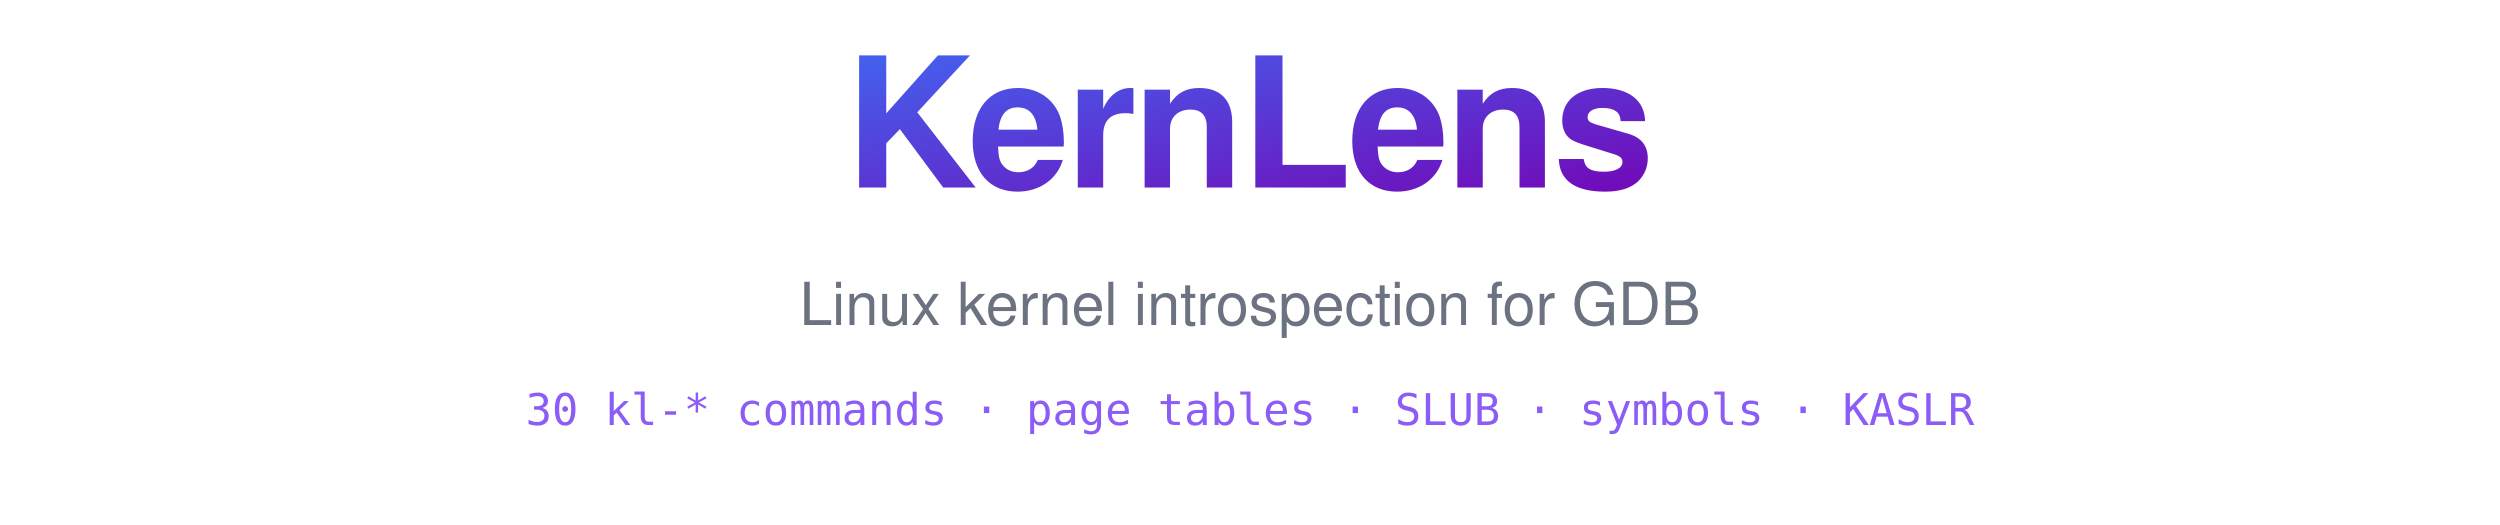
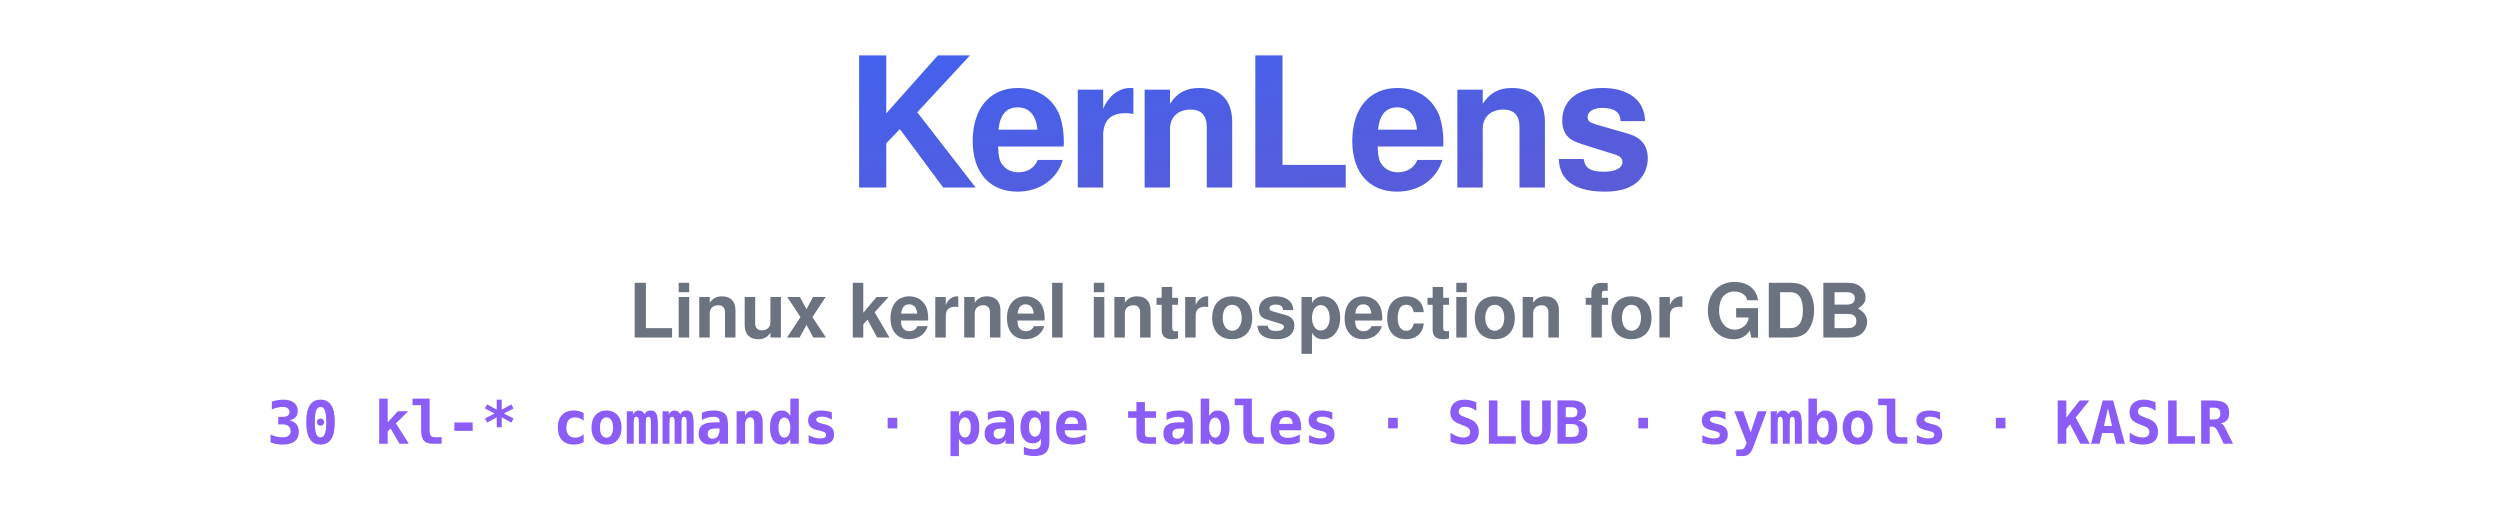
<svg xmlns="http://www.w3.org/2000/svg" viewBox="0 0 800 168" preserveAspectRatio="xMidYMid meet" width="100%" role="img" aria-labelledby="banner-title banner-desc">
  <defs>
    <linearGradient id="wordmark" x1="0%" y1="0%" x2="100%" y2="100%">
      <stop offset="0%" stop-color="#4361ee" />
-       <stop offset="100%" stop-color="#7209b7" />
+       <stop offset="100%" stop-color="#5b5bd6" />
    </linearGradient>
    <style>
            text {
                font-family: -apple-system, BlinkMacSystemFont, "Segoe UI",
                    Helvetica, Arial, sans-serif;
                text-anchor: middle;
            }
            .wordmark {
                font-size: 58px;
                font-weight: 800;
                letter-spacing: -1px;
                fill: url(#wordmark);
            }
-             /* Not the old grey: GitHub renders this image on light
-                #ffffff and on dark #0d1117, and #6b7280 clears 4.5:1 on
-                both (4.8:1 and 4.9:1).  A single-file banner cannot swap
-                colours per theme, so the fill has to work in both places.
-                (No angle brackets in these comments: this is XML text, and
-                a raw one would be parsed as the start of a tag.) */
+             /*
+               Sizes are chosen against a contrast ceiling rather than by
+               eye.  One fill on two backgrounds tops out at 4.35:1 --
+               computed by sweeping every grey -- so 4.5:1 (AA for small
+               text) is unreachable here.  WCAG counts bold text at 18.66px
+               and regular text at 24px as "large", where AA needs only
+               3.0, so the two small lines are set to pass that:
+ 
+                 tagline 24px bold  #6b7280   4.83 light / 3.91 dark
+                 surface 19px bold  #8b5cf6   4.23 light / 4.47 dark
+ 
+               19px clears the bold threshold with room for font
+               differences between viewers.  Do not shrink either line
+               without re-measuring: at 14px the surface line needed 4.5
+               and had 4.23 on white.
+               (No angle brackets in these comments: this is XML text, and
+               a raw one would be parsed as the start of a tag.)
+             */
            .tagline {
-                 font-size: 19px;
-                 font-weight: 500;
+                 font-size: 24px;
+                 font-weight: 700;
                fill: #6b7280;
            }
            /* The one piece of information the old banner lacked: what the
               tool actually gives you.  Monospace because the commands are
-                typed, and #8b5cf6 reads on both themes. */
+                typed. */
            .surface {
                font-family: ui-monospace, SFMono-Regular, "SF Mono", Menlo,
                    Consolas, monospace;
-                 font-size: 14px;
-                 font-weight: 500;
+                 font-size: 19px;
+                 font-weight: 600;
                fill: #8b5cf6;
            }
        </style>
  </defs>
  <text class="wordmark" x="50%" y="60">KernLens</text>
-   <text class="tagline" x="50%" y="104">Linux kernel introspection for GDB</text>
-   <text class="surface" x="50%" y="136">30 kl-* commands · page tables · SLUB · symbols · KASLR</text>
+   <text class="tagline" x="50%" y="108">Linux kernel introspection for GDB</text>
+   <text class="surface" x="50%" y="142">30 kl-* commands · page tables · SLUB · symbols · KASLR</text>
</svg>
